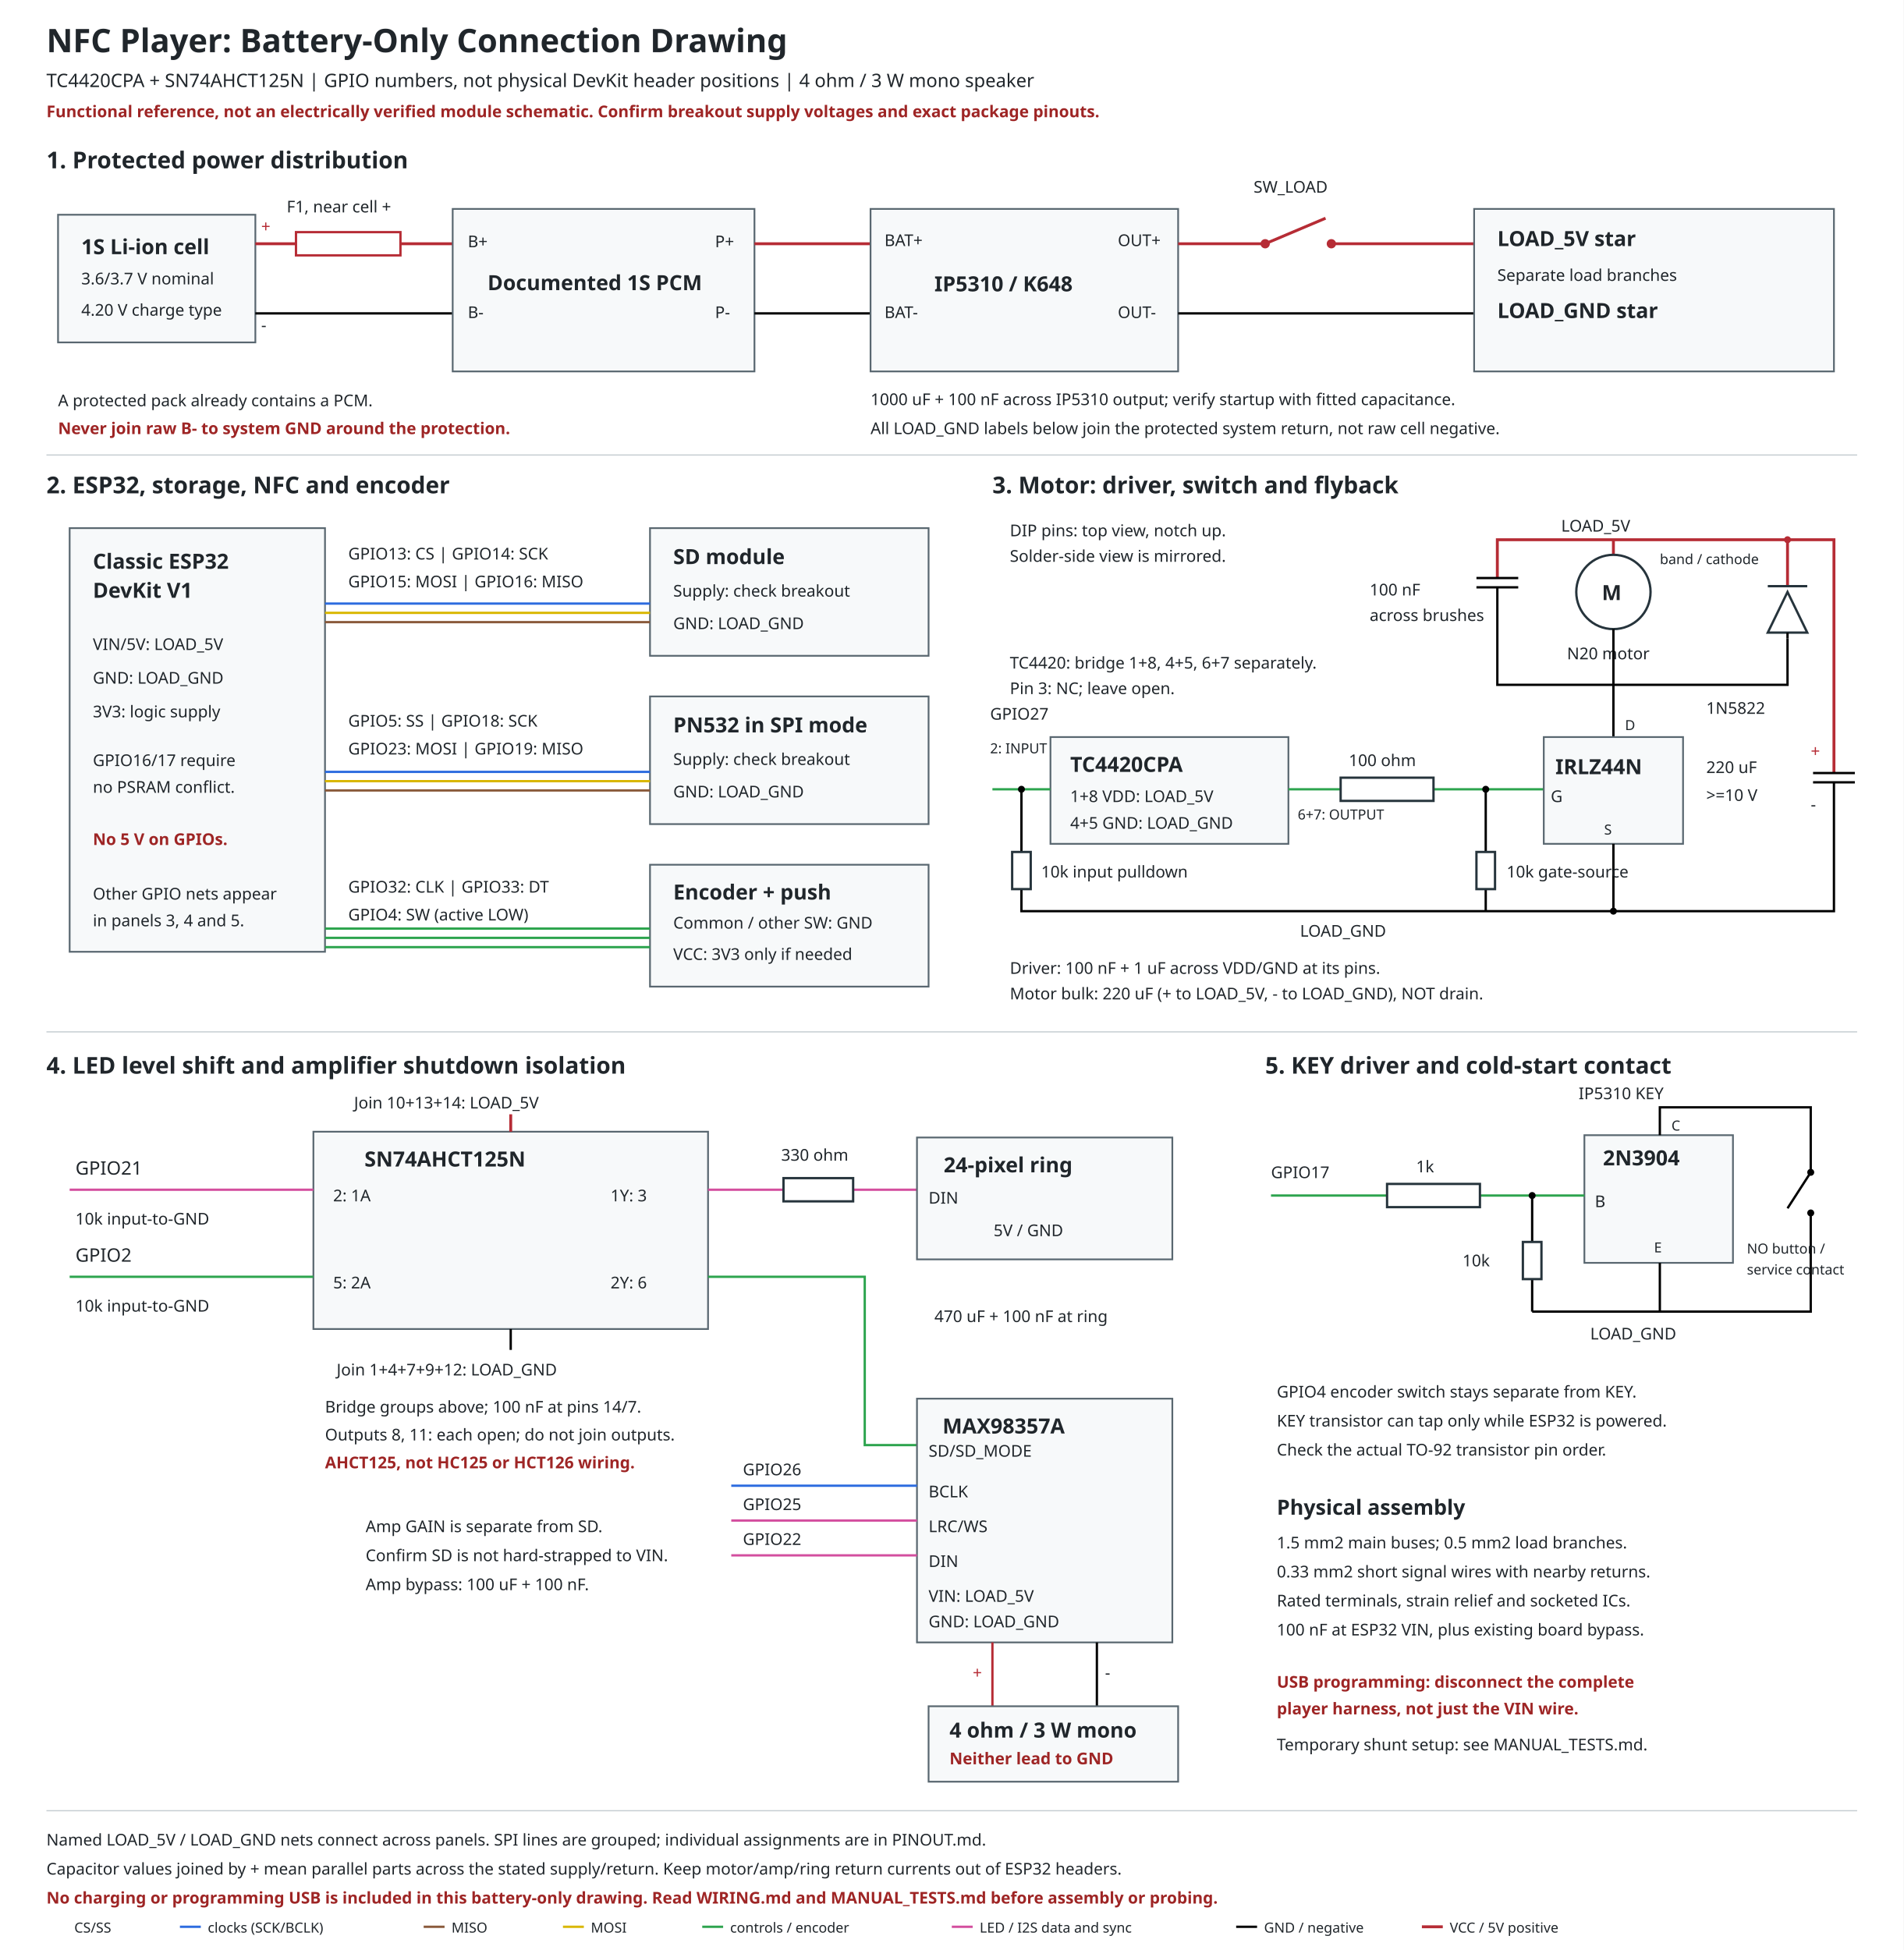
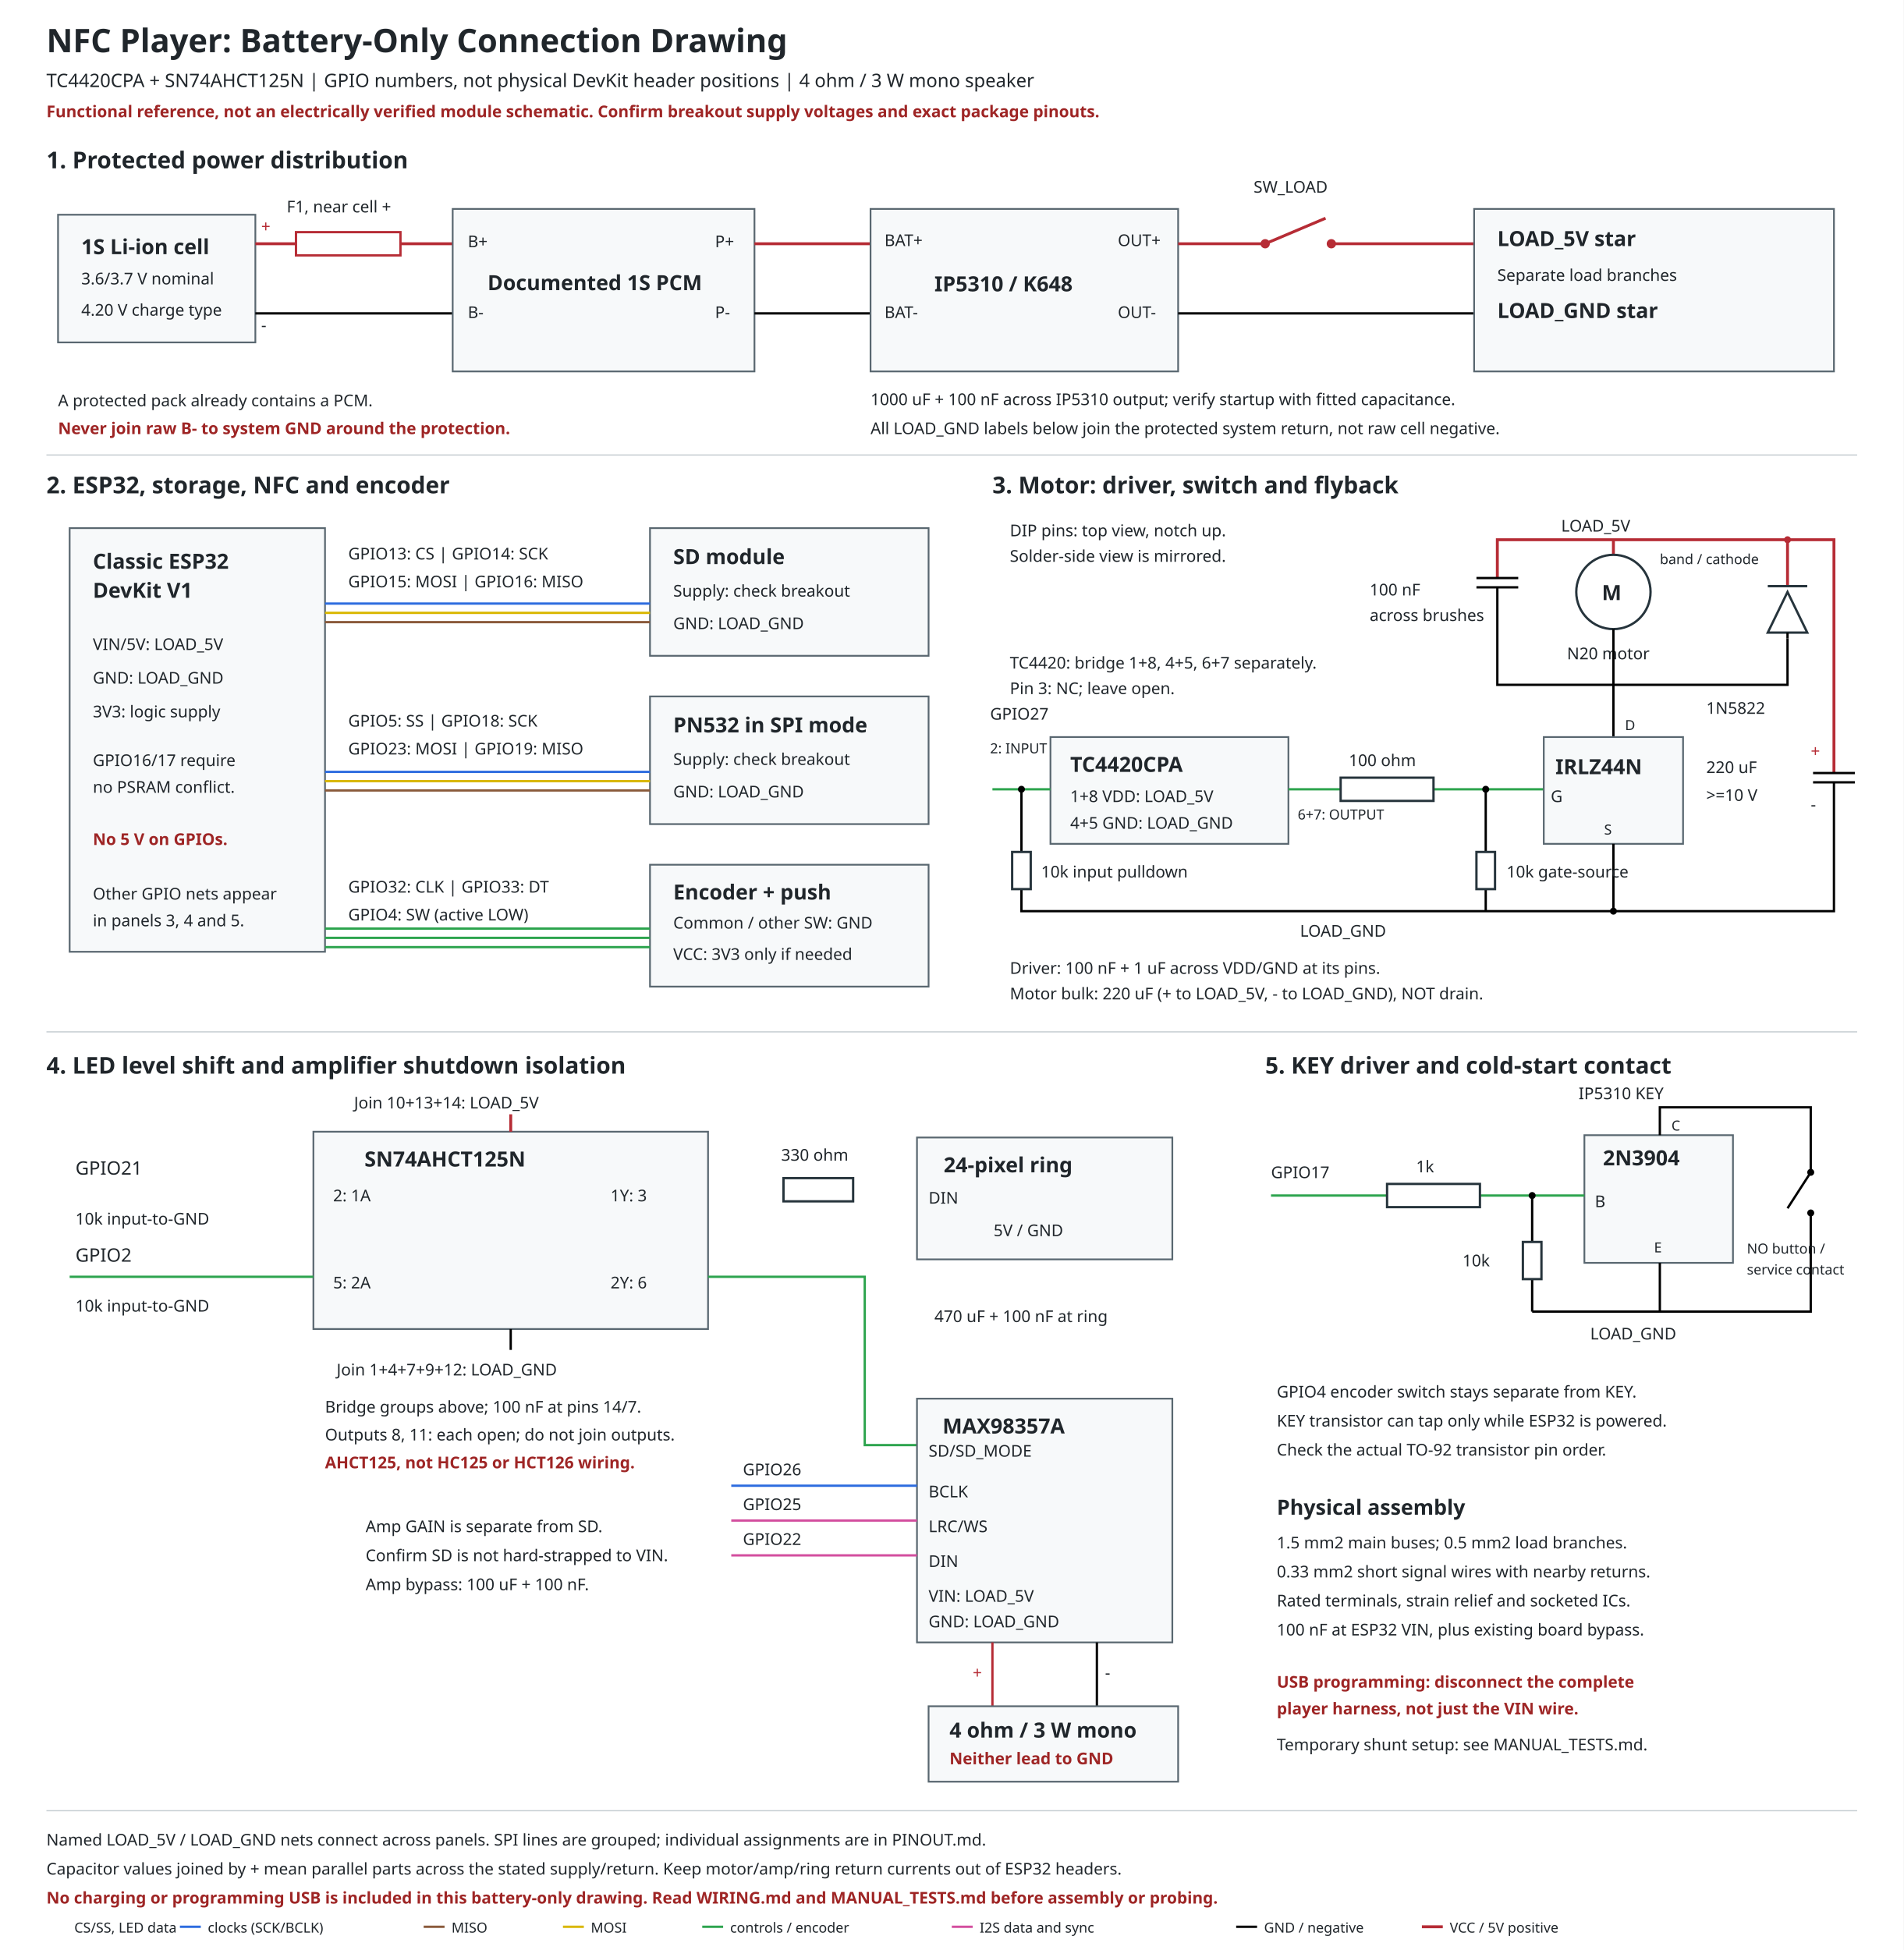
<svg xmlns="http://www.w3.org/2000/svg" width="1640" height="1680" viewBox="0 0 1640 1680" role="img" aria-labelledby="title desc">
  <defs>
    <style>
      text { font-family: "Segoe UI", sans-serif; font-size: 16px; fill: #20262b; letter-spacing: 0; }
      .title { font-size: 28px; font-weight: 700; }
      .heading { font-size: 20px; font-weight: 700; }
      .part { font-size: 18px; font-weight: 600; }
      .small { font-size: 14px; }
      .tiny { font-size: 12px; }
      .muted { fill: #53616a; }
      .warning { fill: #9e2525; font-weight: 600; }
      .positive { fill: #b62c35; }
      .box { fill: #f7f9fa; stroke: #596770; stroke-width: 1.5; }
      .wire { fill: none; stroke: #000000; stroke-width: 2; }
      .supply { fill: none; stroke: #b62c35; stroke-width: 2.5; }
      .speaker-positive { fill: none; stroke: #b62c35; stroke-width: 2; }
      .speaker-negative { fill: none; stroke: #000000; stroke-width: 2; }
      .signal { fill: none; stroke-width: 2; }
      .signal.white { stroke: #f8f9fb; filter: drop-shadow(0 0 1px rgba(38, 52, 60, 0.8)); }
      .signal.blue { stroke: #2d6cdf; }
      .signal.brown { stroke: #8a5a3b; }
      .signal.yellow { stroke: #d9b700; }
      .signal.green { stroke: #2da44e; }
      .signal.pink { stroke: #d34e9e; }
      .rule { stroke: #c5cdd1; stroke-width: 1; }
      .dot { fill: #000000; }
    </style>
  </defs>
  <rect width="1640" height="1680" fill="white" />
  <text x="40" y="45" class="title">NFC Player: Battery-Only Connection Drawing</text>
  <text x="40" y="75">TC4420CPA + SN74AHCT125N | GPIO numbers, not physical DevKit header positions | 4 ohm / 3 W mono speaker</text>
  <text x="40" y="101" class="small warning">Functional reference, not an electrically verified module schematic. Confirm breakout supply voltages and exact package pinouts.</text>
  <text x="40" y="145" class="heading">1. Protected power distribution</text>
  <rect x="50" y="185" width="170" height="110" class="box" />
  <text x="70" y="219" class="part">1S Li-ion cell</text>
  <text x="70" y="245" class="small">3.6/3.7 V nominal</text>
  <text x="70" y="272" class="small">4.20 V charge type</text>
  <text x="225" y="200" class="small positive">+</text>
  <text x="225" y="285" class="small">-</text>
  <path d="M220 210 H255 M345 210 H390" class="supply" />
  <rect x="255" y="200" width="90" height="20" fill="white" stroke="#b62c35" stroke-width="2" />
  <text x="247" y="183" class="small">F1, near cell +</text>
  <path d="M220 270 H390" class="wire" />
  <rect x="390" y="180" width="260" height="140" class="box" />
  <text x="420" y="250" class="part">Documented 1S PCM</text>
  <text x="403" y="213" class="small">B+</text>
  <text x="403" y="274" class="small">B-</text>
  <text x="616" y="213" class="small">P+</text>
  <text x="616" y="274" class="small">P-</text>
  <path d="M650 210 H750" class="supply" />
  <path d="M650 270 H750" class="wire" />
  <rect x="750" y="180" width="265" height="140" class="box" />
  <text x="805" y="251" class="part">IP5310 / K648</text>
  <text x="762" y="212" class="small">BAT+</text>
  <text x="762" y="274" class="small">BAT-</text>
  <text x="963" y="212" class="small">OUT+</text>
  <text x="963" y="274" class="small">OUT-</text>
  <path d="M1015 210 H1090 M1090 210 L1142 188 M1147 210 H1270" class="supply" />
  <circle cx="1090" cy="210" r="4" fill="#b62c35" />
  <circle cx="1147" cy="210" r="4" fill="#b62c35" />
  <text x="1080" y="166" class="small">SW_LOAD</text>
  <path d="M1015 270 H1270" class="wire" />
  <rect x="1270" y="180" width="310" height="140" class="box" />
  <text x="1290" y="212" class="part">LOAD_5V star</text>
  <text x="1290" y="242" class="small">Separate load branches</text>
  <text x="1290" y="274" class="part">LOAD_GND star</text>
  <text x="750" y="349" class="small">1000 uF + 100 nF across IP5310 output; verify startup with fitted capacitance.</text>
  <text x="50" y="350" class="small">A protected pack already contains a PCM.</text>
  <text x="50" y="374" class="small warning">Never join raw B- to system GND around the protection.</text>
  <text x="750" y="374" class="small">All LOAD_GND labels below join the protected system return, not raw cell negative.</text>
  <line x1="40" y1="392" x2="1600" y2="392" class="rule" />
  <text x="40" y="425" class="heading">2. ESP32, storage, NFC and encoder</text>
  <rect x="60" y="455" width="220" height="365" class="box" />
  <text x="80" y="490" class="part">Classic ESP32</text>
  <text x="80" y="515" class="part">DevKit V1</text>
  <text x="80" y="560" class="small">VIN/5V: LOAD_5V</text>
  <text x="80" y="589" class="small">GND: LOAD_GND</text>
  <text x="80" y="618" class="small">3V3: logic supply</text>
  <text x="80" y="660" class="small">GPIO16/17 require</text>
  <text x="80" y="683" class="small">no PSRAM conflict.</text>
  <text x="80" y="728" class="small warning">No 5 V on GPIOs.</text>
  <text x="80" y="775" class="small">Other GPIO nets appear</text>
  <text x="80" y="798" class="small">in panels 3, 4 and 5.</text>
  <rect x="560" y="455" width="240" height="110" class="box" />
  <text x="580" y="486" class="part">SD module</text>
  <text x="580" y="514" class="small">Supply: check breakout</text>
  <text x="580" y="542" class="small">GND: LOAD_GND</text>
  <path d="M280 512 H560" class="signal white" />
  <path d="M280 520 H560" class="signal blue" />
  <path d="M280 528 H560" class="signal yellow" />
  <path d="M280 536 H560" class="signal brown" />
  <text x="300" y="482" class="small">GPIO13: CS | GPIO14: SCK</text>
  <text x="300" y="506" class="small">GPIO15: MOSI | GPIO16: MISO</text>
  <rect x="560" y="600" width="240" height="110" class="box" />
  <text x="580" y="631" class="part">PN532 in SPI mode</text>
  <text x="580" y="659" class="small">Supply: check breakout</text>
  <text x="580" y="687" class="small">GND: LOAD_GND</text>
  <path d="M280 657 H560" class="signal white" />
  <path d="M280 665 H560" class="signal blue" />
  <path d="M280 673 H560" class="signal yellow" />
  <path d="M280 681 H560" class="signal brown" />
  <text x="300" y="626" class="small">GPIO5: SS | GPIO18: SCK</text>
  <text x="300" y="650" class="small">GPIO23: MOSI | GPIO19: MISO</text>
  <rect x="560" y="745" width="240" height="105" class="box" />
  <text x="580" y="775" class="part">Encoder + push</text>
  <text x="580" y="800" class="small">Common / other SW: GND</text>
  <text x="580" y="827" class="small">VCC: 3V3 only if needed</text>
  <path d="M280 800 H560 M280 808 H560 M280 816 H560" class="signal green" />
  <text x="300" y="769" class="small">GPIO32: CLK | GPIO33: DT</text>
  <text x="300" y="793" class="small">GPIO4: SW (active LOW)</text>
  <text x="855" y="425" class="heading">3. Motor: driver, switch and flyback</text>
  <text x="870" y="462" class="small">DIP pins: top view, notch up.</text>
  <text x="870" y="484" class="small">Solder-side view is mirrored.</text>
  <text x="870" y="576" class="small">TC4420: bridge 1+8, 4+5, 6+7 separately.</text>
  <text x="870" y="598" class="small">Pin 3: NC; leave open.</text>
  <text x="1345" y="458" class="small">LOAD_5V</text>
  <path d="M1390 465 V478 M1390 465 H1540 V505 M1390 465 H1290 V498" class="supply" />
  <circle cx="1390" cy="510" r="32" fill="white" stroke="#26343c" stroke-width="2" />
  <text x="1380" y="517" class="part">M</text>
  <text x="1350" y="568" class="small">N20 motor</text>
  <path d="M1390 542 V635 M1390 590 H1540 V550" class="wire" />
  <path d="M1523 505 H1557 M1540 510 L1523 545 H1557 Z" fill="white" stroke="#26343c" stroke-width="2" />
  <path d="M1540 545 V550" class="wire" />
  <text x="1430" y="486" class="tiny">band / cathode</text>
  <text x="1470" y="615" class="small">1N5822</text>
  <path d="M1272 498 H1308 M1272 506 H1308 M1290 506 V590 H1390" class="wire" />
  <text x="1180" y="513" class="small">100 nF</text>
  <text x="1180" y="535" class="small">across brushes</text>
  <g id="motor-bulk-capacitor">
    <path d="M1540 465 H1580 V666" class="supply" />
    <path d="M1562 666 H1598 M1562 674 H1598" class="wire" />
    <path d="M1580 674 V785 H1390" class="wire" />
    <circle cx="1540" cy="465" r="3" fill="#b62c35" />
    <circle cx="1390" cy="785" r="3" class="dot" />
    <text x="1560" y="652" class="small positive">+</text>
    <text x="1560" y="698" class="small">-</text>
    <text x="1470" y="666" class="small">220 uF</text>
    <text x="1470" y="690" class="small">&gt;=10 V</text>
  </g>
  <rect x="905" y="635" width="205" height="92" class="box" />
  <text x="922" y="665" class="part">TC4420CPA</text>
  <text x="922" y="691" class="small">1+8 VDD: LOAD_5V</text>
  <text x="922" y="714" class="small">4+5 GND: LOAD_GND</text>
  <path d="M855 680 H905 M1110 680 H1155 M1235 680 H1330" class="signal green" />
  <text x="853" y="620" class="small">GPIO27</text>
  <text x="853" y="649" class="tiny">2: INPUT</text>
  <text x="1118" y="706" class="tiny">6+7: OUTPUT</text>
  <rect x="1155" y="670" width="80" height="20" fill="white" stroke="#26343c" stroke-width="2" />
  <text x="1162" y="660" class="small">100 ohm</text>
  <rect x="1330" y="635" width="120" height="92" class="box" />
  <text x="1340" y="667" class="part">IRLZ44N</text>
  <text x="1336" y="691" class="small">G</text>
  <text x="1400" y="629" class="tiny">D</text>
  <text x="1382" y="719" class="tiny">S</text>
  <path d="M1390 727 V785 M880 680 V734 M880 766 V785 H1390 M1280 680 V734 M1280 766 V785" class="wire" />
  <rect x="872" y="734" width="16" height="32" fill="white" stroke="#26343c" stroke-width="2" />
  <rect x="1272" y="734" width="16" height="32" fill="white" stroke="#26343c" stroke-width="2" />
  <text x="897" y="756" class="small">10k input pulldown</text>
  <text x="1298" y="756" class="small">10k gate-source</text>
  <circle cx="880" cy="680" r="3" class="dot" />
  <circle cx="1280" cy="680" r="3" class="dot" />
  <text x="1120" y="807" class="small">LOAD_GND</text>
  <text x="870" y="839" class="small">Driver: 100 nF + 1 uF across VDD/GND at its pins.</text>
  <text x="870" y="861" class="small">Motor bulk: 220 uF (+ to LOAD_5V, - to LOAD_GND), NOT drain.</text>
  <line x1="40" y1="889" x2="1600" y2="889" class="rule" />
  <text x="40" y="925" class="heading">4. LED level shift and amplifier shutdown isolation</text>
  <rect x="270" y="975" width="340" height="170" class="box" />
  <text x="314" y="1005" class="part">SN74AHCT125N</text>
  <text x="287" y="1035" class="small">2: 1A</text>
  <text x="526" y="1035" class="small">1Y: 3</text>
  <text x="287" y="1110" class="small">5: 2A</text>
  <text x="526" y="1110" class="small">2Y: 6</text>
-   <path d="M60 1025 H270 M610 1025 H675 M735 1025 H790" class="signal pink" />
+   <path d="M60 1025 H270 M610 1025 H675 M735 1025 H790" class="signal white" />
  <path d="M60 1100 H270 M610 1100 H745 V1245 H790" class="signal green" />
  <text x="65" y="1012">GPIO21</text>
  <text x="65" y="1055" class="small">10k input-to-GND</text>
  <text x="65" y="1087">GPIO2</text>
  <text x="65" y="1130" class="small">10k input-to-GND</text>
  <rect x="675" y="1015" width="60" height="20" fill="white" stroke="#26343c" stroke-width="2" />
  <text x="673" y="1000" class="small">330 ohm</text>
  <text x="305" y="955" class="small">Join 10+13+14: LOAD_5V</text>
  <path d="M440 960 V975" class="supply" />
  <path d="M440 1145 V1163" class="wire" />
  <text x="290" y="1185" class="small">Join 1+4+7+9+12: LOAD_GND</text>
  <text x="280" y="1217" class="small">Bridge groups above; 100 nF at pins 14/7.</text>
  <text x="280" y="1241" class="small">Outputs 8, 11: each open; do not join outputs.</text>
  <text x="280" y="1265" class="small warning">AHCT125, not HC125 or HCT126 wiring.</text>
  <rect x="790" y="980" width="220" height="105" class="box" />
  <text x="813" y="1010" class="part">24-pixel ring</text>
  <text x="800" y="1037" class="small">DIN</text>
  <text x="856" y="1065" class="small">5V / GND</text>
  <text x="805" y="1139" class="small">470 uF + 100 nF at ring</text>
  <rect x="790" y="1205" width="220" height="210" class="box" />
  <text x="812" y="1235" class="part">MAX98357A</text>
  <text x="800" y="1255" class="small">SD/SD_MODE</text>
  <text x="800" y="1290" class="small">BCLK</text>
  <text x="800" y="1320" class="small">LRC/WS</text>
  <text x="800" y="1350" class="small">DIN</text>
  <text x="800" y="1380" class="small">VIN: LOAD_5V</text>
  <text x="800" y="1402" class="small">GND: LOAD_GND</text>
  <path d="M630 1280 H790" class="signal blue" />
  <path d="M630 1310 H790 M630 1340 H790" class="signal pink" />
  <text x="640" y="1271" class="small">GPIO26</text>
  <text x="640" y="1301" class="small">GPIO25</text>
  <text x="640" y="1331" class="small">GPIO22</text>
  <text x="315" y="1320" class="small">Amp GAIN is separate from SD.</text>
  <text x="315" y="1345" class="small">Confirm SD is not hard-strapped to VIN.</text>
  <text x="315" y="1370" class="small">Amp bypass: 100 uF + 100 nF.</text>
  <path d="M855 1415 V1470" class="speaker-positive" />
  <path d="M945 1415 V1470" class="speaker-negative" />
  <text x="838" y="1446" class="small positive">+</text>
  <text x="952" y="1446" class="small">-</text>
  <rect x="800" y="1470" width="215" height="65" class="box" />
  <text x="818" y="1497" class="part">4 ohm / 3 W mono</text>
  <text x="818" y="1520" class="small warning">Neither lead to GND</text>
  <text x="1090" y="925" class="heading">5. KEY driver and cold-start contact</text>
  <rect x="1365" y="978" width="128" height="110" class="box" />
  <text x="1381" y="1004" class="part">2N3904</text>
  <text x="1374" y="1040" class="small">B</text>
  <text x="1440" y="974" class="tiny">C</text>
  <text x="1425" y="1079" class="tiny">E</text>
  <path d="M1095 1030 H1195 M1275 1030 H1365" class="signal green" />
  <rect x="1195" y="1020" width="80" height="20" fill="white" stroke="#26343c" stroke-width="2" />
  <text x="1095" y="1015" class="small">GPIO17</text>
  <text x="1220" y="1010" class="small">1k</text>
  <path d="M1430 978 V954 H1560 V1010 M1560 1045 V1130 H1320 M1430 1088 V1130 M1320 1030 V1070 M1320 1102 V1130" class="wire" />
  <text x="1360" y="947" class="small">IP5310 KEY</text>
  <rect x="1312" y="1070" width="16" height="32" fill="white" stroke="#26343c" stroke-width="2" />
  <text x="1260" y="1091" class="small">10k</text>
  <circle cx="1320" cy="1030" r="3" class="dot" />
  <path d="M1560 1010 L1540 1041" class="wire" />
  <circle cx="1560" cy="1010" r="3" class="dot" />
  <circle cx="1560" cy="1045" r="3" class="dot" />
  <text x="1505" y="1080" class="tiny">NO button /</text>
  <text x="1505" y="1098" class="tiny">service contact</text>
  <text x="1370" y="1154" class="small">LOAD_GND</text>
  <text x="1100" y="1204" class="small">GPIO4 encoder switch stays separate from KEY.</text>
  <text x="1100" y="1229" class="small">KEY transistor can tap only while ESP32 is powered.</text>
  <text x="1100" y="1254" class="small">Check the actual TO-92 transistor pin order.</text>
  <text x="1100" y="1305" class="part">Physical assembly</text>
  <text x="1100" y="1334" class="small">1.5 mm2 main buses; 0.5 mm2 load branches.</text>
  <text x="1100" y="1359" class="small">0.33 mm2 short signal wires with nearby returns.</text>
  <text x="1100" y="1384" class="small">Rated terminals, strain relief and socketed ICs.</text>
  <text x="1100" y="1409" class="small">100 nF at ESP32 VIN, plus existing board bypass.</text>
  <text x="1100" y="1454" class="small warning">USB programming: disconnect the complete</text>
  <text x="1100" y="1477" class="small warning">player harness, not just the VIN wire.</text>
  <text x="1100" y="1508" class="small">Temporary shunt setup: see MANUAL_TESTS.md.</text>
  <line x1="40" y1="1560" x2="1600" y2="1560" class="rule" />
  <text x="40" y="1590" class="small">Named LOAD_5V / LOAD_GND nets connect across panels. SPI lines are grouped; individual assignments are in PINOUT.md.</text>
  <text x="40" y="1615" class="small">Capacitor values joined by + mean parallel parts across the stated supply/return. Keep motor/amp/ring return currents out of ESP32 headers.</text>
  <text x="40" y="1640" class="small warning">No charging or programming USB is included in this battery-only drawing. Read WIRING.md and MANUAL_TESTS.md before assembly or probing.</text>
  <g aria-label="Signal and power wire color key">
    <path d="M40 1660 H58" class="signal white" />
-     <text x="64" y="1665" class="tiny">CS/SS</text>
+     <text x="64" y="1665" class="tiny">CS/SS, LED data</text>
    <path d="M155 1660 H173" class="signal blue" />
    <text x="179" y="1665" class="tiny">clocks (SCK/BCLK)</text>
    <path d="M365 1660 H383" class="signal brown" />
    <text x="389" y="1665" class="tiny">MISO</text>
    <path d="M485 1660 H503" class="signal yellow" />
    <text x="509" y="1665" class="tiny">MOSI</text>
    <path d="M605 1660 H623" class="signal green" />
    <text x="629" y="1665" class="tiny">controls / encoder</text>
    <path d="M820 1660 H838" class="signal pink" />
-     <text x="844" y="1665" class="tiny">LED / I2S data and sync</text>
+     <text x="844" y="1665" class="tiny">I2S data and sync</text>
    <path d="M1065 1660 H1083" class="wire" />
    <text x="1089" y="1665" class="tiny">GND / negative</text>
    <path d="M1225 1660 H1243" class="supply" />
    <text x="1249" y="1665" class="tiny">VCC / 5V positive</text>
  </g>
</svg>
